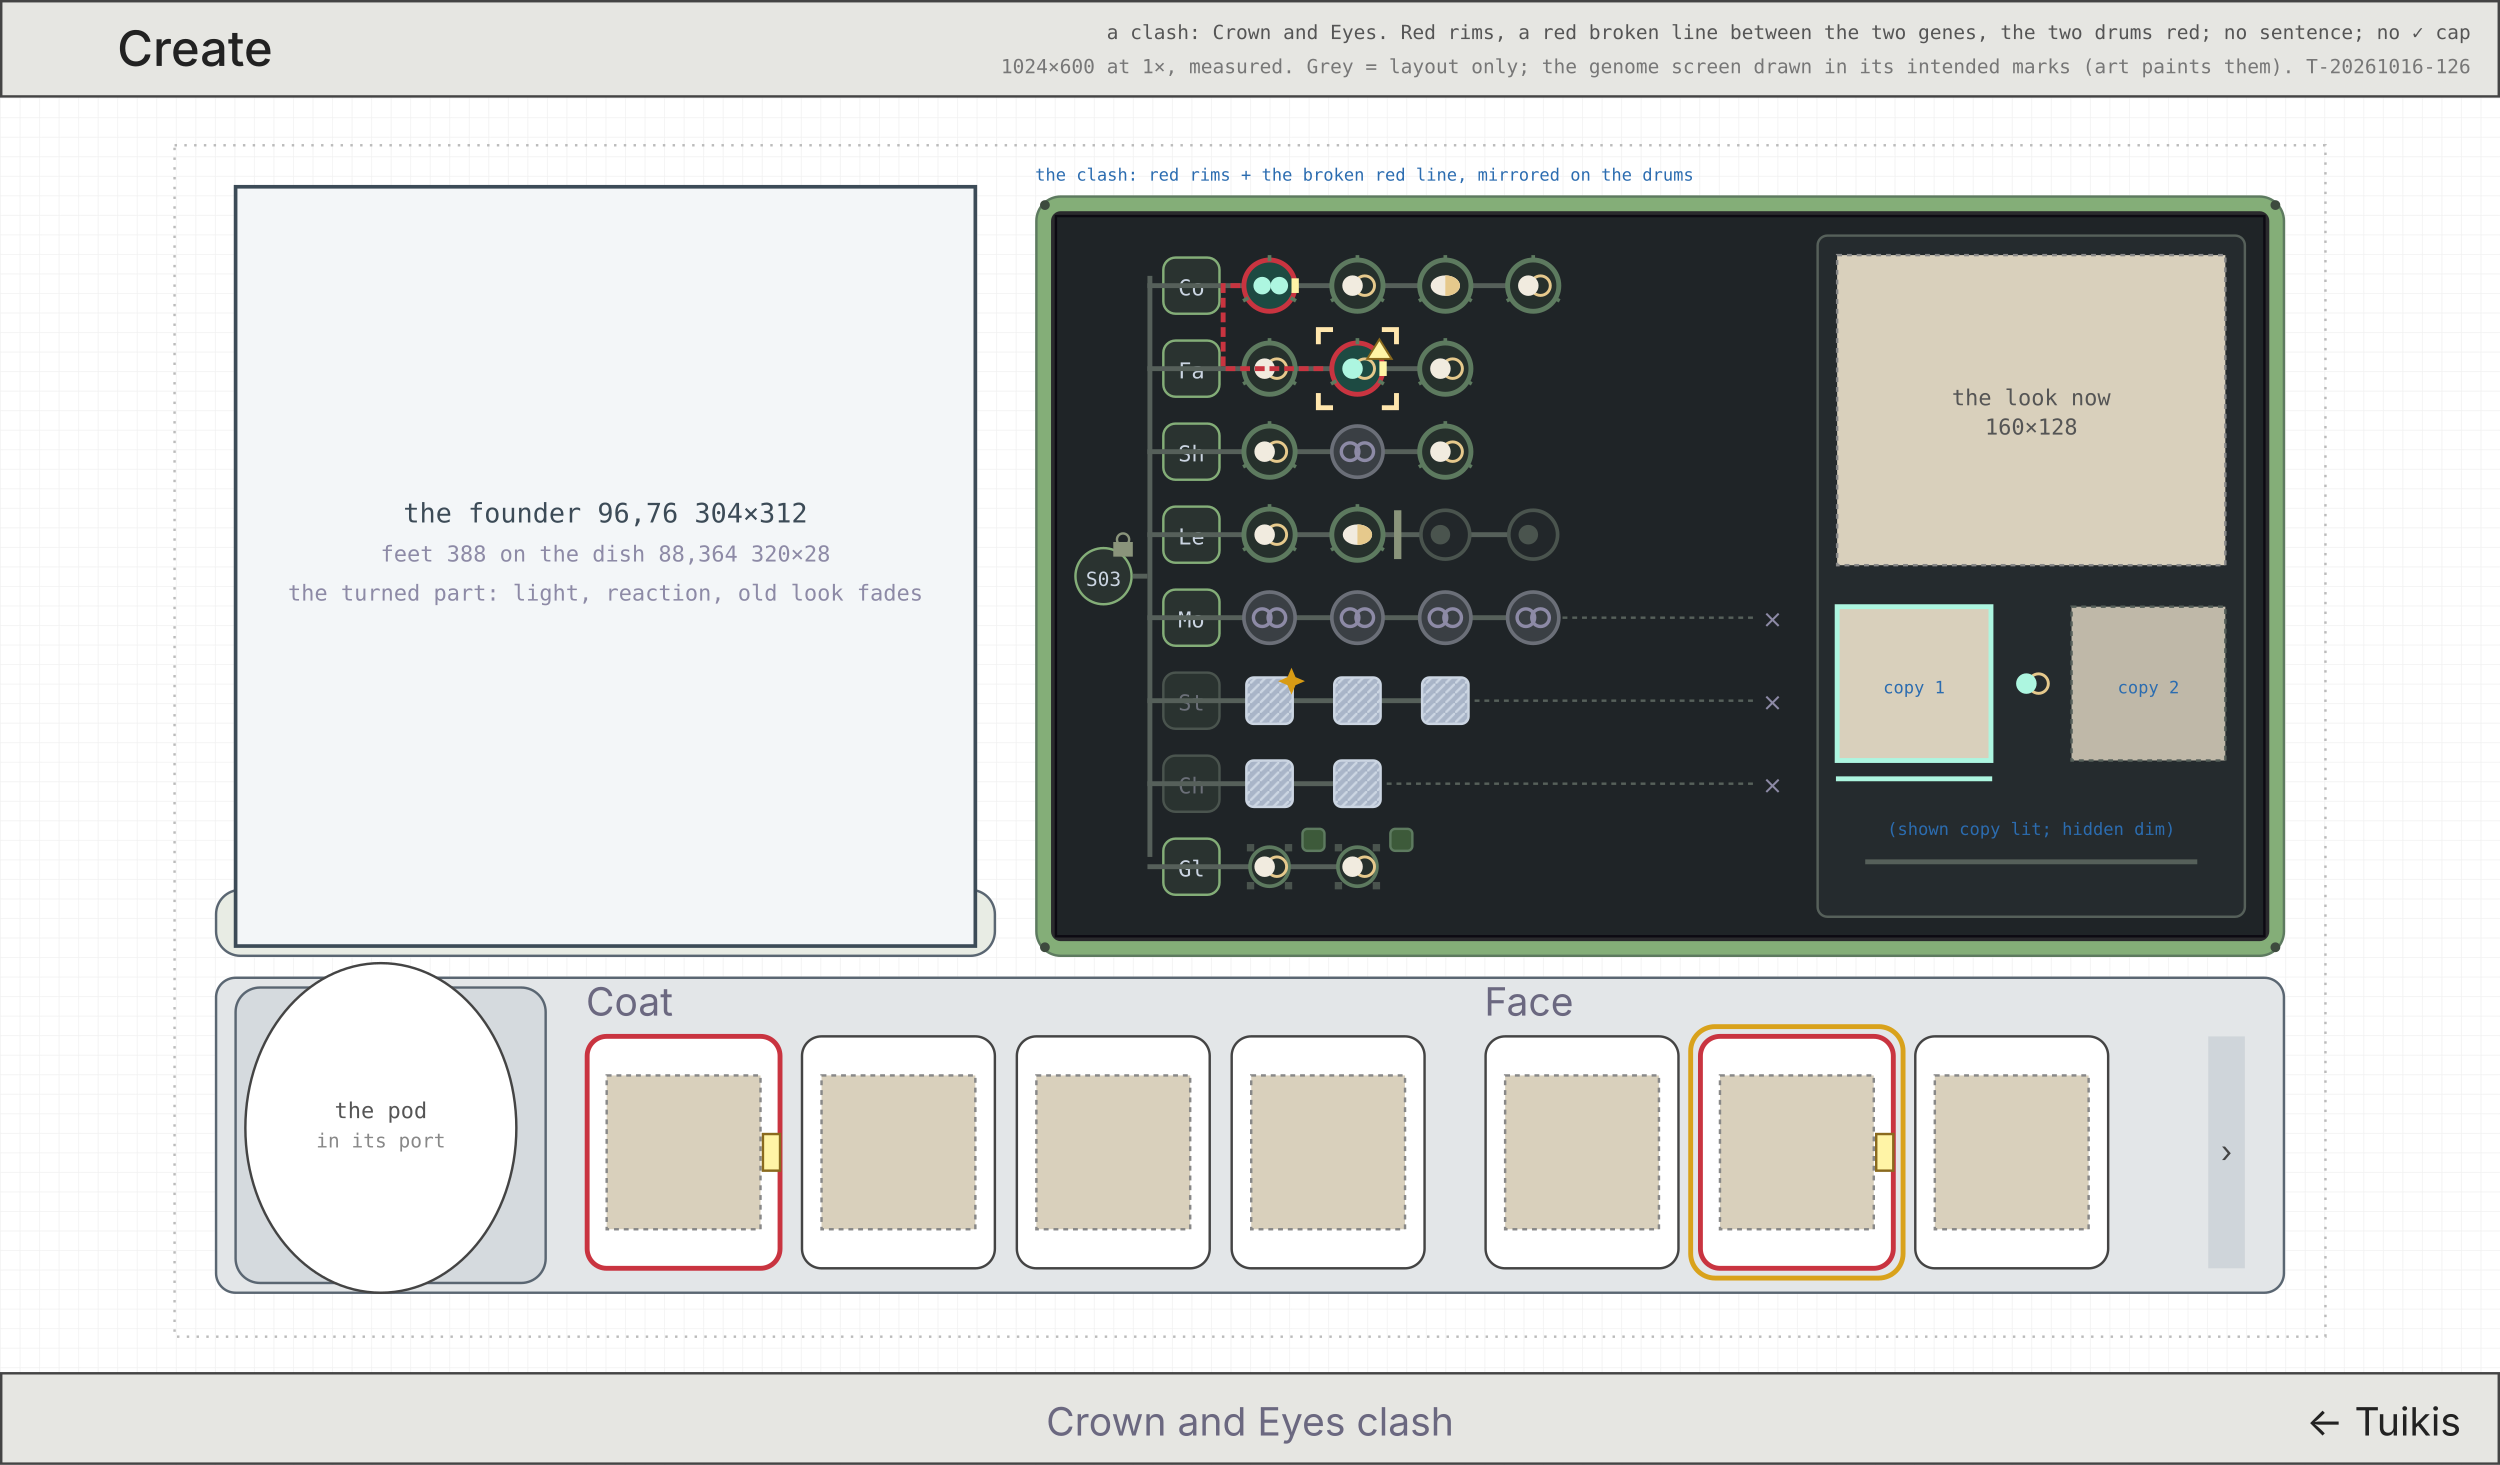
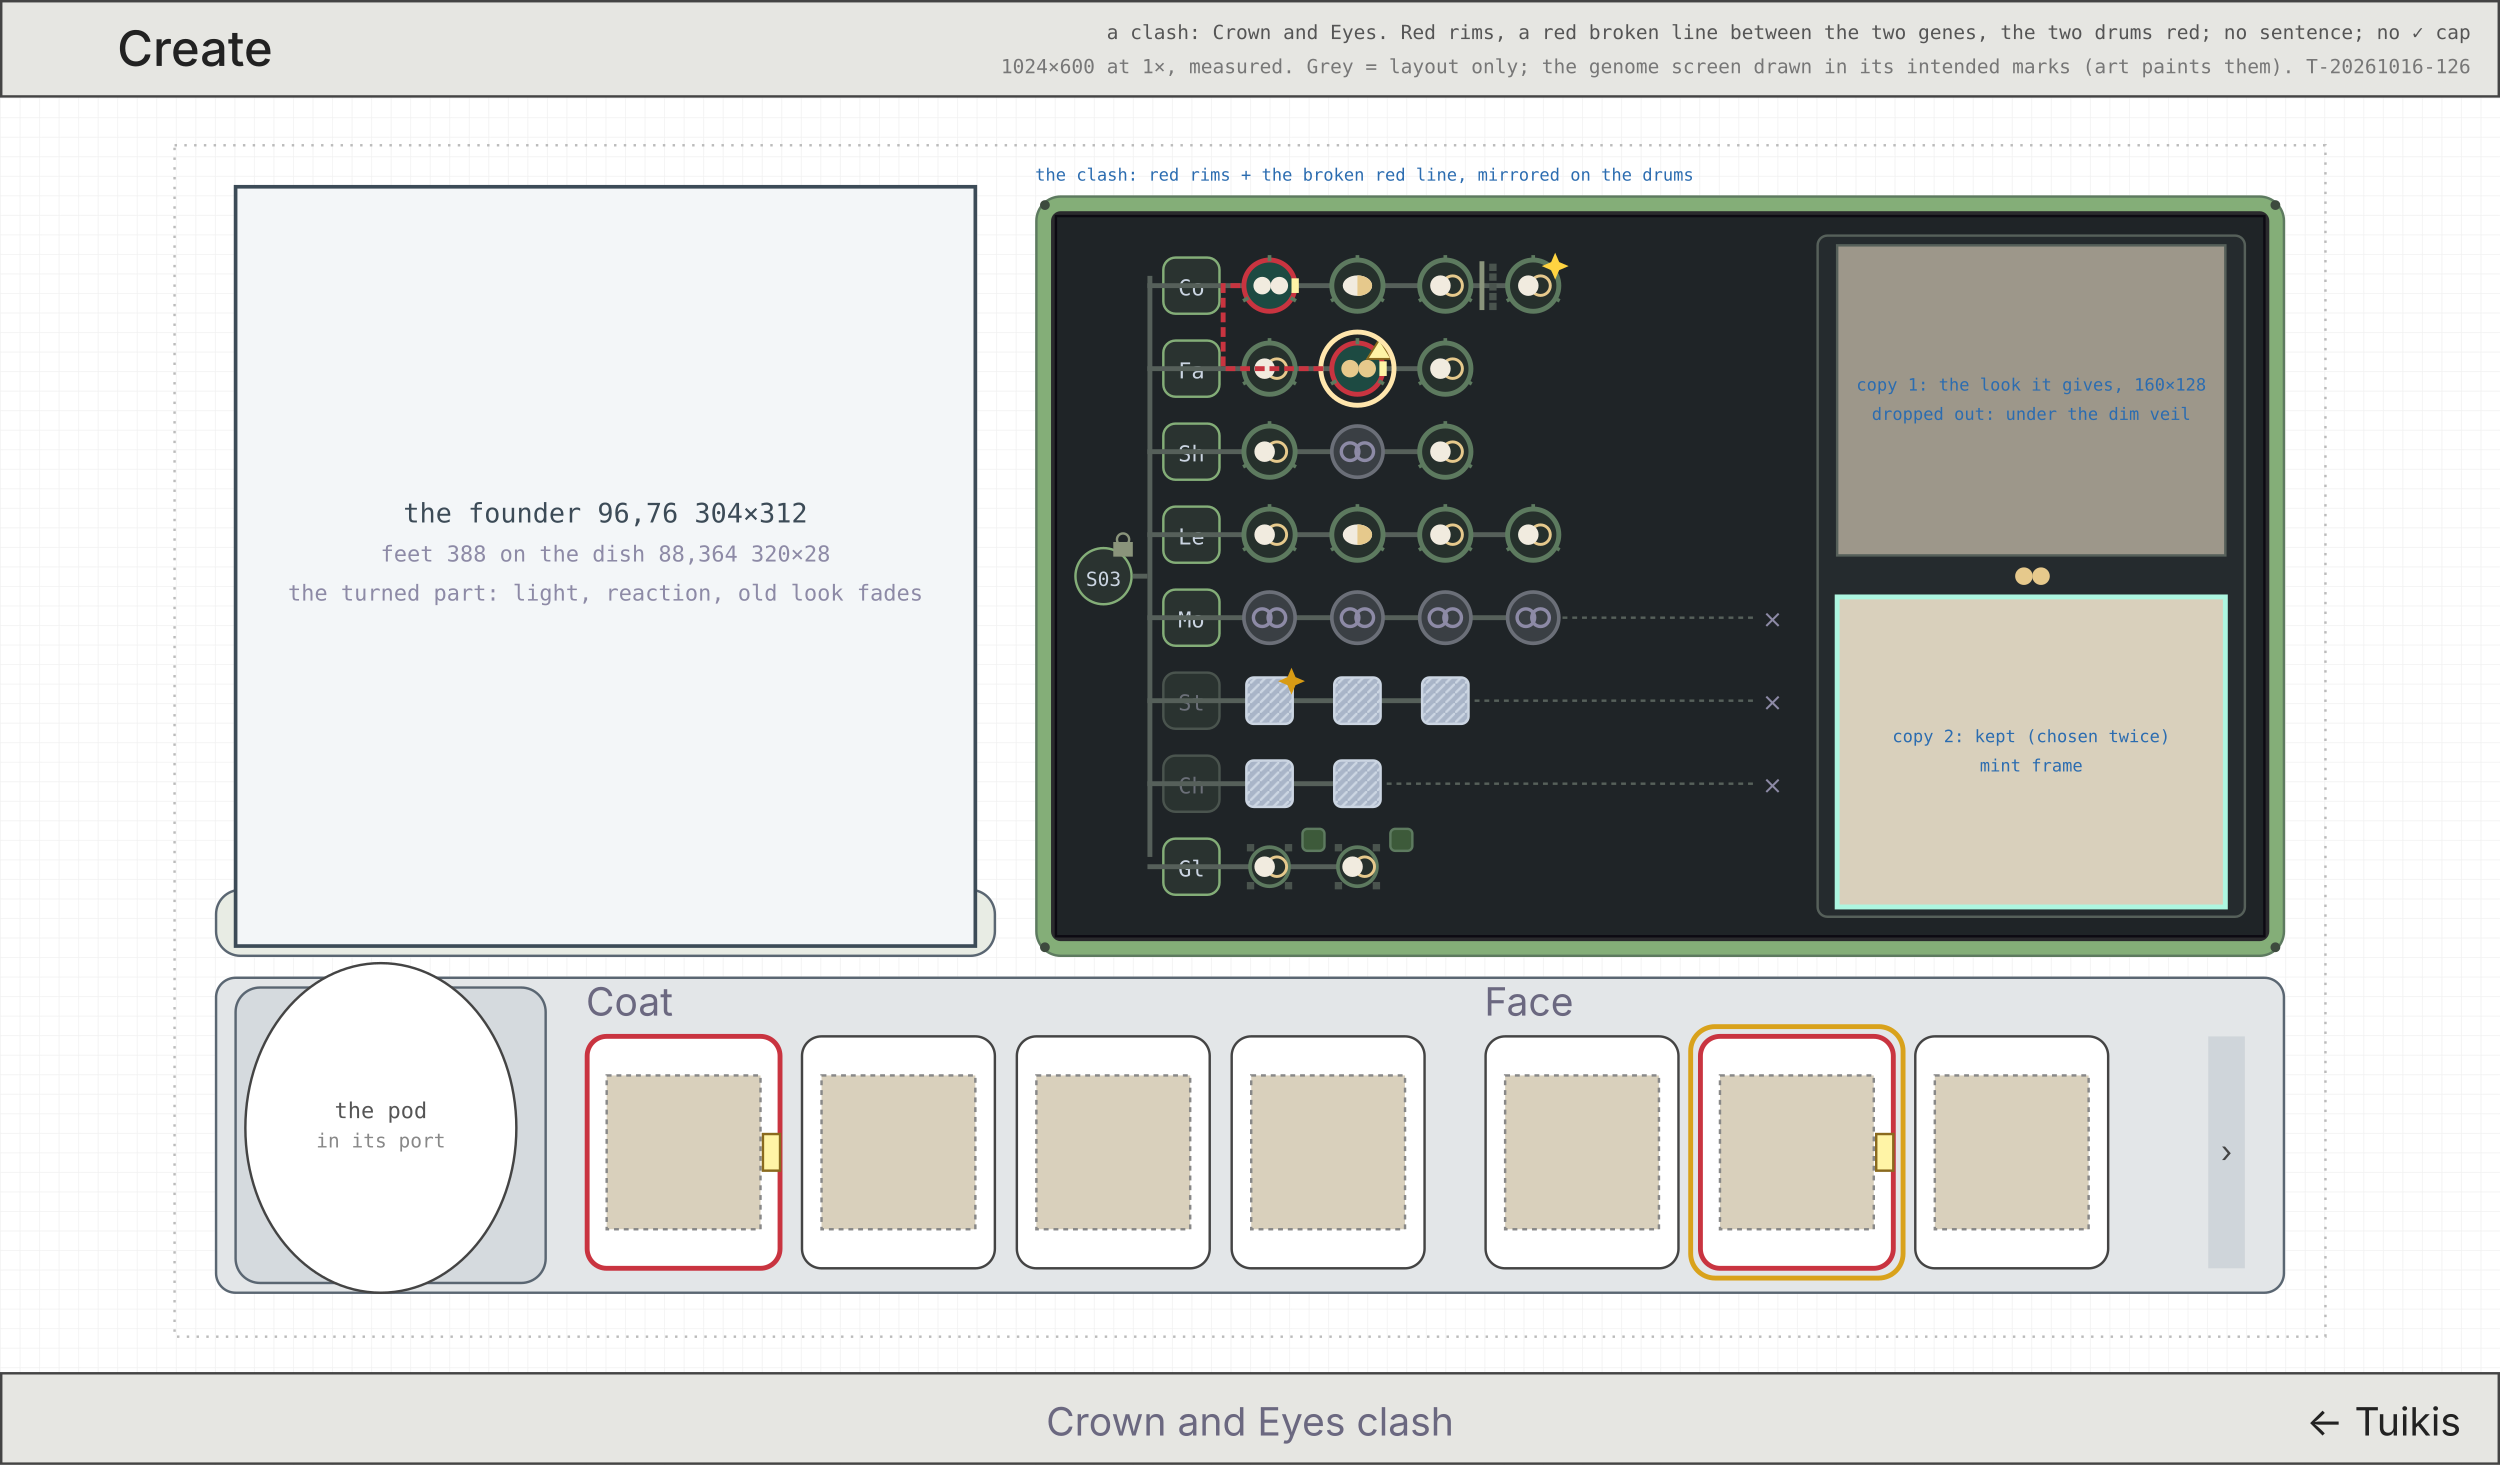
<svg xmlns="http://www.w3.org/2000/svg" viewBox="0 0 1024 600" width="1024" height="600" font-family="Inter, DejaVu Sans, sans-serif">
  <defs>
    <pattern id="g8" width="8" height="8" patternUnits="userSpaceOnUse">
      <path d="M8 0H0V8" fill="none" stroke="#efefef" stroke-width="0.5" />
    </pattern>
    <pattern id="fr" width="4" height="4" patternUnits="userSpaceOnUse">
      <rect width="4" height="4" fill="#a9b5c8" />
      <path d="M0 4L4 0" stroke="#cbd5e2" stroke-width="1" />
    </pattern>
  </defs>
  <rect width="1024" height="600" fill="#fff" />
  <rect width="1024" height="600" fill="url(#g8)" />
  <rect x="71.5" y="59.5" width="881" height="488" fill="none" stroke="#bbb" stroke-width="1" stroke-dasharray="1 3" />
  <rect x="0.5" y="0.5" width="1023" height="39" fill="#e6e6e2" stroke="#444" stroke-width="1" />
  <text x="48" y="27" font-size="20" fill="#222" text-anchor="start" font-weight="500">Create</text>
  <text x="1012" y="16" font-size="8" fill="#555" text-anchor="end" font-family="DejaVu Sans Mono, monospace">a clash: Crown and Eyes. Red rims, a red broken line between the two genes, the two drums red; no sentence; no ✓ cap</text>
  <text x="1012" y="30" font-size="8" fill="#777" text-anchor="end" font-family="DejaVu Sans Mono, monospace">1024×600 at 1×, measured. Grey = layout only; the genome screen drawn in its intended marks (art paints them). T-20261016-126</text>
  <rect x="88.5" y="364.5" width="319" height="27" fill="#e8ece4" stroke="#5a6672" stroke-width="1" rx="10" />
  <rect x="96.5" y="76.5" width="303" height="311" fill="#f3f6f8" stroke="#3c4b57" stroke-width="1.5" />
  <text x="248" y="214" font-size="11" fill="#3c4b57" text-anchor="middle" font-family="DejaVu Sans Mono, monospace">the founder 96,76 304×312</text>
  <text x="248" y="230" font-size="9" fill="#8d8aa6" text-anchor="middle" font-family="DejaVu Sans Mono, monospace">feet 388 on the dish 88,364 320×28</text>
  <text x="248" y="246" font-size="9" fill="#8d8aa6" text-anchor="middle" font-family="DejaVu Sans Mono, monospace">the turned part: light, reaction, old look fades</text>
  <rect x="88.5" y="400.5" width="847" height="129" fill="#e3e6e8" stroke="#5a6672" stroke-width="1" rx="8" />
  <rect x="96.5" y="404.5" width="127" height="121" fill="#d5dade" stroke="#5a6672" stroke-width="1" rx="10" />
  <ellipse cx="156" cy="462" rx="55.5" ry="67.5" fill="#fff" stroke="#444" />
  <text x="156" y="458" font-size="9" fill="#555" text-anchor="middle" font-family="DejaVu Sans Mono, monospace">the pod</text>
  <text x="156" y="470" font-size="8" fill="#888" text-anchor="middle" font-family="DejaVu Sans Mono, monospace">in its port</text>
  <text x="240" y="416" font-size="16" fill="#6b6880" text-anchor="start">Coat</text>
  <rect x="240.5" y="424.5" width="79" height="95" fill="#fff" stroke="#c93440" stroke-width="2" rx="8" />
  <rect x="248.5" y="440.5" width="63" height="63" fill="#d9d0bc" stroke="#888" stroke-width="1" stroke-dasharray="2 2" />
  <rect x="312.5" y="464.5" width="7" height="15" fill="#fff4a6" stroke="#8a6a1e" stroke-width="1" />
  <rect x="328.5" y="424.5" width="79" height="95" fill="#fff" stroke="#444" stroke-width="1" rx="8" />
  <rect x="336.5" y="440.5" width="63" height="63" fill="#d9d0bc" stroke="#888" stroke-width="1" stroke-dasharray="2 2" />
  <rect x="416.5" y="424.5" width="79" height="95" fill="#fff" stroke="#444" stroke-width="1" rx="8" />
  <rect x="424.5" y="440.5" width="63" height="63" fill="#d9d0bc" stroke="#888" stroke-width="1" stroke-dasharray="2 2" />
  <rect x="504.5" y="424.5" width="79" height="95" fill="#fff" stroke="#444" stroke-width="1" rx="8" />
  <rect x="512.5" y="440.5" width="63" height="63" fill="#d9d0bc" stroke="#888" stroke-width="1" stroke-dasharray="2 2" />
  <text x="608" y="416" font-size="16" fill="#6b6880" text-anchor="start">Face</text>
  <rect x="608.5" y="424.5" width="79" height="95" fill="#fff" stroke="#444" stroke-width="1" rx="8" />
  <rect x="616.5" y="440.5" width="63" height="63" fill="#d9d0bc" stroke="#888" stroke-width="1" stroke-dasharray="2 2" />
  <rect x="696.5" y="424.5" width="79" height="95" fill="#fff" stroke="#c93440" stroke-width="2" rx="8" />
  <rect x="704.5" y="440.5" width="63" height="63" fill="#d9d0bc" stroke="#888" stroke-width="1" stroke-dasharray="2 2" />
  <rect x="768.5" y="464.5" width="7" height="15" fill="#fff4a6" stroke="#8a6a1e" stroke-width="1" />
  <rect x="692.5" y="420.5" width="87" height="103" fill="none" stroke="#d9a21b" stroke-width="2" rx="10" />
  <rect x="784.5" y="424.5" width="79" height="95" fill="#fff" stroke="#444" stroke-width="1" rx="8" />
  <rect x="792.5" y="440.5" width="63" height="63" fill="#d9d0bc" stroke="#888" stroke-width="1" stroke-dasharray="2 2" />
  <rect x="904.5" y="424.5" width="15" height="95" fill="#cfd5da" stroke="none" stroke-width="1" />
  <text x="912" y="476" font-size="12" fill="#444" text-anchor="middle">›</text>
  <rect x="424.5" y="80.5" width="511" height="311" fill="#84ae78" stroke="#5d7a5f" stroke-width="1" rx="10" />
  <rect x="430.5" y="86.5" width="499" height="299" fill="#2a2a2d" stroke="none" stroke-width="1" rx="4" />
  <rect x="432.5" y="88.5" width="495" height="295" fill="#1f2427" stroke="#0c0a12" stroke-width="1" />
  <circle cx="428" cy="84" r="2" fill="#3d4a3e" stroke="none" stroke-width="1" />
  <circle cx="932" cy="84" r="2" fill="#3d4a3e" stroke="none" stroke-width="1" />
  <circle cx="428" cy="388" r="2" fill="#3d4a3e" stroke="none" stroke-width="1" />
  <circle cx="932" cy="388" r="2" fill="#3d4a3e" stroke="none" stroke-width="1" />
  <rect x="470" y="113" width="2" height="238" fill="#56605a" />
  <rect x="440.5" y="224.5" width="23" height="23" fill="#2a3330" stroke="#84ae78" stroke-width="1" rx="12" />
  <text x="452" y="240" font-size="8" fill="#cbd5e2" text-anchor="middle" font-family="DejaVu Sans Mono, monospace">S03</text>
  <rect x="464" y="235" width="6" height="2" fill="#56605a" />
  <rect x="456" y="222" width="8" height="6" fill="#8a947b" />
  <rect x="457.5" y="218.5" width="5" height="5" fill="none" stroke="#8a947b" stroke-width="1" rx="3" />
  <rect x="476.5" y="105.5" width="23" height="23" fill="#2a3330" stroke="#84ae78" stroke-width="1" rx="5" />
  <text x="488" y="121" font-size="9" fill="#cbd5e2" text-anchor="middle" font-family="DejaVu Sans Mono, monospace">Co</text>
  <rect x="470" y="116" width="158" height="2" fill="#56605a" />
  <circle cx="520" cy="117" r="10.5" fill="#1d4a42" stroke="#c93440" stroke-width="2" />
  <line x1="520.0" y1="107.0" x2="520.0" y2="104.5" stroke="#5d7a5f" stroke-width="1.5" />
  <line x1="528.66" y1="122.0" x2="530.825" y2="123.25" stroke="#5d7a5f" stroke-width="1.5" />
  <line x1="511.34" y1="122.0" x2="509.175" y2="123.25" stroke="#5d7a5f" stroke-width="1.5" />
-   <circle cx="517" cy="117" r="3.6" fill="#adf6e0" stroke="none" stroke-width="1" />
-   <circle cx="524" cy="117" r="3.6" fill="#adf6e0" stroke="none" stroke-width="1" />
+   <circle cx="517" cy="117" r="3.6" fill="#f1ebdf" stroke="none" stroke-width="1" />
+   <circle cx="524" cy="117" r="3.6" fill="#f1ebdf" stroke="none" stroke-width="1" />
  <rect x="529" y="114" width="3" height="6" fill="#fff4a6" />
  <circle cx="556" cy="117" r="10.5" fill="#26302c" stroke="#5d7a5f" stroke-width="2" />
  <line x1="556.0" y1="107.0" x2="556.0" y2="104.5" stroke="#5d7a5f" stroke-width="1.5" />
  <line x1="564.66" y1="122.0" x2="566.825" y2="123.25" stroke="#5d7a5f" stroke-width="1.5" />
  <line x1="547.34" y1="122.0" x2="545.175" y2="123.25" stroke="#5d7a5f" stroke-width="1.5" />
-   <circle cx="559" cy="117" r="4" fill="none" stroke="#e6c98c" stroke-width="1.2" />
-   <circle cx="554" cy="117" r="4.2" fill="#f1ebdf" stroke="none" stroke-width="1" />
+   <ellipse cx="556" cy="117" rx="6" ry="4.2" fill="#f1ebdf" />
+   <path d="M556 112.8A6 4.2 0 0 1 556 121.2Z" fill="#e6c98c" />
+   <rect x="606" y="107" width="2" height="20" fill="#8a947b" />
+   <rect x="610" y="108" width="3" height="3" fill="#4a544e" />
+   <rect x="610" y="112" width="3" height="3" fill="#4a544e" />
+   <rect x="610" y="116" width="3" height="3" fill="#4a544e" />
+   <rect x="610" y="120" width="3" height="3" fill="#4a544e" />
+   <rect x="610" y="124" width="3" height="3" fill="#4a544e" />
  <circle cx="592" cy="117" r="10.5" fill="#26302c" stroke="#5d7a5f" stroke-width="2" />
  <line x1="592.0" y1="107.0" x2="592.0" y2="104.5" stroke="#5d7a5f" stroke-width="1.5" />
  <line x1="600.66" y1="122.0" x2="602.825" y2="123.25" stroke="#5d7a5f" stroke-width="1.5" />
  <line x1="583.34" y1="122.0" x2="581.175" y2="123.25" stroke="#5d7a5f" stroke-width="1.5" />
-   <ellipse cx="592" cy="117" rx="6" ry="4.2" fill="#f1ebdf" />
-   <path d="M592 112.8A6 4.2 0 0 1 592 121.2Z" fill="#e6c98c" />
+   <circle cx="595" cy="117" r="4" fill="none" stroke="#e6c98c" stroke-width="1.2" />
+   <circle cx="590" cy="117" r="4.2" fill="#f1ebdf" stroke="none" stroke-width="1" />
  <circle cx="628" cy="117" r="10.5" fill="#26302c" stroke="#5d7a5f" stroke-width="2" />
  <line x1="628.0" y1="107.0" x2="628.0" y2="104.5" stroke="#5d7a5f" stroke-width="1.5" />
  <line x1="636.66" y1="122.0" x2="638.825" y2="123.25" stroke="#5d7a5f" stroke-width="1.5" />
  <line x1="619.34" y1="122.0" x2="617.175" y2="123.25" stroke="#5d7a5f" stroke-width="1.5" />
  <circle cx="631" cy="117" r="4" fill="none" stroke="#e6c98c" stroke-width="1.2" />
  <circle cx="626" cy="117" r="4.2" fill="#f1ebdf" stroke="none" stroke-width="1" />
+   <path d="M637 103.5L638.65 107.35L642.5 109L638.65 110.65L637 114.5L635.35 110.65L631.5 109L635.35 107.35Z" fill="#ffd441" />
  <rect x="476.5" y="139.5" width="23" height="23" fill="#2a3330" stroke="#84ae78" stroke-width="1" rx="5" />
  <text x="488" y="155" font-size="9" fill="#cbd5e2" text-anchor="middle" font-family="DejaVu Sans Mono, monospace">Fa</text>
  <rect x="470" y="150" width="122" height="2" fill="#56605a" />
  <circle cx="520" cy="151" r="10.5" fill="#26302c" stroke="#5d7a5f" stroke-width="2" />
  <line x1="520.0" y1="141.0" x2="520.0" y2="138.5" stroke="#5d7a5f" stroke-width="1.5" />
  <line x1="528.66" y1="156.0" x2="530.825" y2="157.25" stroke="#5d7a5f" stroke-width="1.5" />
  <line x1="511.34" y1="156.0" x2="509.175" y2="157.25" stroke="#5d7a5f" stroke-width="1.5" />
  <circle cx="523" cy="151" r="4" fill="none" stroke="#e6c98c" stroke-width="1.2" />
  <circle cx="518" cy="151" r="4.2" fill="#f1ebdf" stroke="none" stroke-width="1" />
  <circle cx="556" cy="151" r="10.5" fill="#1d4a42" stroke="#c93440" stroke-width="2" />
  <line x1="556.0" y1="141.0" x2="556.0" y2="138.5" stroke="#5d7a5f" stroke-width="1.5" />
  <line x1="564.66" y1="156.0" x2="566.825" y2="157.25" stroke="#5d7a5f" stroke-width="1.5" />
  <line x1="547.34" y1="156.0" x2="545.175" y2="157.25" stroke="#5d7a5f" stroke-width="1.5" />
-   <circle cx="559" cy="151" r="4" fill="none" stroke="#e6c98c" stroke-width="1.2" />
-   <circle cx="554" cy="151" r="4.2" fill="#adf6e0" stroke="none" stroke-width="1" />
+   <circle cx="553" cy="151" r="3.6" fill="#e6c98c" stroke="none" stroke-width="1" />
+   <circle cx="560" cy="151" r="3.6" fill="#e6c98c" stroke="none" stroke-width="1" />
  <rect x="565" y="148" width="3" height="6" fill="#fff4a6" />
  <path d="M565 139L570 147L560 147Z" fill="#fff4a6" stroke="#8a6a1e" stroke-width="0.8" />
-   <path d="M540 141V135H546" fill="none" stroke="#ffe6ad" stroke-width="2" />
-   <path d="M572 141V135H566" fill="none" stroke="#ffe6ad" stroke-width="2" />
-   <path d="M540 161V167H546" fill="none" stroke="#ffe6ad" stroke-width="2" />
-   <path d="M572 161V167H566" fill="none" stroke="#ffe6ad" stroke-width="2" />
+   <circle cx="556" cy="151" r="15" fill="none" stroke="#ffe6ad" stroke-width="2" />
  <circle cx="592" cy="151" r="10.5" fill="#26302c" stroke="#5d7a5f" stroke-width="2" />
  <line x1="592.0" y1="141.0" x2="592.0" y2="138.5" stroke="#5d7a5f" stroke-width="1.5" />
  <line x1="600.66" y1="156.0" x2="602.825" y2="157.25" stroke="#5d7a5f" stroke-width="1.5" />
  <line x1="583.34" y1="156.0" x2="581.175" y2="157.25" stroke="#5d7a5f" stroke-width="1.5" />
  <circle cx="595" cy="151" r="4" fill="none" stroke="#e6c98c" stroke-width="1.2" />
  <circle cx="590" cy="151" r="4.2" fill="#f1ebdf" stroke="none" stroke-width="1" />
  <rect x="476.5" y="173.5" width="23" height="23" fill="#2a3330" stroke="#84ae78" stroke-width="1" rx="5" />
  <text x="488" y="189" font-size="9" fill="#cbd5e2" text-anchor="middle" font-family="DejaVu Sans Mono, monospace">Sh</text>
  <rect x="470" y="184" width="122" height="2" fill="#56605a" />
  <circle cx="520" cy="185" r="10.5" fill="#26302c" stroke="#5d7a5f" stroke-width="2" />
  <line x1="520.0" y1="175.0" x2="520.0" y2="172.5" stroke="#5d7a5f" stroke-width="1.5" />
  <line x1="528.66" y1="190.0" x2="530.825" y2="191.25" stroke="#5d7a5f" stroke-width="1.5" />
  <line x1="511.34" y1="190.0" x2="509.175" y2="191.25" stroke="#5d7a5f" stroke-width="1.5" />
  <circle cx="523" cy="185" r="4" fill="none" stroke="#e6c98c" stroke-width="1.2" />
  <circle cx="518" cy="185" r="4.2" fill="#f1ebdf" stroke="none" stroke-width="1" />
  <circle cx="556" cy="185" r="10.5" fill="#3a3f44" stroke="#6b6f78" stroke-width="1.5" />
  <circle cx="553" cy="185" r="3.6" fill="none" stroke="#8d8aa6" stroke-width="1.4" />
  <circle cx="559" cy="185" r="3.6" fill="none" stroke="#8d8aa6" stroke-width="1.4" />
  <circle cx="592" cy="185" r="10.5" fill="#26302c" stroke="#5d7a5f" stroke-width="2" />
  <line x1="592.0" y1="175.0" x2="592.0" y2="172.5" stroke="#5d7a5f" stroke-width="1.5" />
  <line x1="600.66" y1="190.0" x2="602.825" y2="191.25" stroke="#5d7a5f" stroke-width="1.5" />
  <line x1="583.34" y1="190.0" x2="581.175" y2="191.25" stroke="#5d7a5f" stroke-width="1.5" />
  <circle cx="595" cy="185" r="4" fill="none" stroke="#e6c98c" stroke-width="1.2" />
  <circle cx="590" cy="185" r="4.2" fill="#f1ebdf" stroke="none" stroke-width="1" />
  <rect x="476.5" y="207.5" width="23" height="23" fill="#2a3330" stroke="#84ae78" stroke-width="1" rx="5" />
  <text x="488" y="223" font-size="9" fill="#cbd5e2" text-anchor="middle" font-family="DejaVu Sans Mono, monospace">Le</text>
  <rect x="470" y="218" width="158" height="2" fill="#56605a" />
  <circle cx="520" cy="219" r="10.5" fill="#26302c" stroke="#5d7a5f" stroke-width="2" />
  <line x1="520.0" y1="209.0" x2="520.0" y2="206.5" stroke="#5d7a5f" stroke-width="1.5" />
  <line x1="528.66" y1="224.0" x2="530.825" y2="225.25" stroke="#5d7a5f" stroke-width="1.5" />
  <line x1="511.34" y1="224.0" x2="509.175" y2="225.25" stroke="#5d7a5f" stroke-width="1.5" />
  <circle cx="523" cy="219" r="4" fill="none" stroke="#e6c98c" stroke-width="1.2" />
  <circle cx="518" cy="219" r="4.2" fill="#f1ebdf" stroke="none" stroke-width="1" />
  <circle cx="556" cy="219" r="10.5" fill="#26302c" stroke="#5d7a5f" stroke-width="2" />
  <line x1="556.0" y1="209.0" x2="556.0" y2="206.5" stroke="#5d7a5f" stroke-width="1.5" />
  <line x1="564.66" y1="224.0" x2="566.825" y2="225.25" stroke="#5d7a5f" stroke-width="1.5" />
  <line x1="547.34" y1="224.0" x2="545.175" y2="225.25" stroke="#5d7a5f" stroke-width="1.5" />
  <ellipse cx="556" cy="219" rx="6" ry="4.2" fill="#f1ebdf" />
  <path d="M556 214.8A6 4.2 0 0 1 556 223.2Z" fill="#e6c98c" />
-   <rect x="571" y="209" width="3" height="20" fill="#8a947b" />
-   <circle cx="592" cy="219" r="10" fill="#22272a" stroke="#4a544e" stroke-width="1.5" />
-   <circle cx="590" cy="219" r="4" fill="#4a544e" stroke="none" stroke-width="1" />
-   <circle cx="628" cy="219" r="10" fill="#22272a" stroke="#4a544e" stroke-width="1.5" />
-   <circle cx="626" cy="219" r="4" fill="#4a544e" stroke="none" stroke-width="1" />
+   <circle cx="592" cy="219" r="10.5" fill="#26302c" stroke="#5d7a5f" stroke-width="2" />
+   <line x1="592.0" y1="209.0" x2="592.0" y2="206.5" stroke="#5d7a5f" stroke-width="1.5" />
+   <line x1="600.66" y1="224.0" x2="602.825" y2="225.25" stroke="#5d7a5f" stroke-width="1.5" />
+   <line x1="583.34" y1="224.0" x2="581.175" y2="225.25" stroke="#5d7a5f" stroke-width="1.5" />
+   <circle cx="595" cy="219" r="4" fill="none" stroke="#e6c98c" stroke-width="1.2" />
+   <circle cx="590" cy="219" r="4.2" fill="#f1ebdf" stroke="none" stroke-width="1" />
+   <circle cx="628" cy="219" r="10.5" fill="#26302c" stroke="#5d7a5f" stroke-width="2" />
+   <line x1="628.0" y1="209.0" x2="628.0" y2="206.5" stroke="#5d7a5f" stroke-width="1.5" />
+   <line x1="636.66" y1="224.0" x2="638.825" y2="225.25" stroke="#5d7a5f" stroke-width="1.5" />
+   <line x1="619.34" y1="224.0" x2="617.175" y2="225.25" stroke="#5d7a5f" stroke-width="1.5" />
+   <circle cx="631" cy="219" r="4" fill="none" stroke="#e6c98c" stroke-width="1.2" />
+   <circle cx="626" cy="219" r="4.2" fill="#f1ebdf" stroke="none" stroke-width="1" />
  <rect x="476.5" y="241.5" width="23" height="23" fill="#2a3330" stroke="#84ae78" stroke-width="1" rx="5" />
  <text x="488" y="257" font-size="9" fill="#cbd5e2" text-anchor="middle" font-family="DejaVu Sans Mono, monospace">Mo</text>
  <rect x="470" y="252" width="158" height="2" fill="#56605a" />
  <line x1="640" y1="253" x2="720" y2="253" stroke="#56605a" stroke-dasharray="2 2" />
  <text x="726" y="257" font-size="10" fill="#8d8aa6" text-anchor="middle">⨯</text>
  <circle cx="520" cy="253" r="10.5" fill="#3a3f44" stroke="#6b6f78" stroke-width="1.5" />
  <circle cx="517" cy="253" r="3.6" fill="none" stroke="#8d8aa6" stroke-width="1.4" />
  <circle cx="523" cy="253" r="3.6" fill="none" stroke="#8d8aa6" stroke-width="1.4" />
  <circle cx="556" cy="253" r="10.5" fill="#3a3f44" stroke="#6b6f78" stroke-width="1.5" />
  <circle cx="553" cy="253" r="3.6" fill="none" stroke="#8d8aa6" stroke-width="1.4" />
  <circle cx="559" cy="253" r="3.6" fill="none" stroke="#8d8aa6" stroke-width="1.4" />
  <circle cx="592" cy="253" r="10.5" fill="#3a3f44" stroke="#6b6f78" stroke-width="1.5" />
  <circle cx="589" cy="253" r="3.6" fill="none" stroke="#8d8aa6" stroke-width="1.4" />
  <circle cx="595" cy="253" r="3.6" fill="none" stroke="#8d8aa6" stroke-width="1.4" />
  <circle cx="628" cy="253" r="10.5" fill="#3a3f44" stroke="#6b6f78" stroke-width="1.5" />
  <circle cx="625" cy="253" r="3.6" fill="none" stroke="#8d8aa6" stroke-width="1.4" />
  <circle cx="631" cy="253" r="3.6" fill="none" stroke="#8d8aa6" stroke-width="1.4" />
  <rect x="476.5" y="275.5" width="23" height="23" fill="#2a3330" stroke="#4a544e" stroke-width="1" rx="5" />
  <text x="488" y="291" font-size="9" fill="#6b6f78" text-anchor="middle" font-family="DejaVu Sans Mono, monospace">St</text>
  <rect x="470" y="286" width="122" height="2" fill="#56605a" />
  <line x1="604" y1="287" x2="720" y2="287" stroke="#56605a" stroke-dasharray="2 2" />
  <text x="726" y="291" font-size="10" fill="#8d8aa6" text-anchor="middle">⨯</text>
  <rect x="510.5" y="277.5" width="19" height="19" fill="url(#fr)" stroke="#cbd5e2" stroke-width="1" rx="3" />
  <path d="M529 273.5L530.65 277.35L534.5 279L530.65 280.65L529 284.5L527.35 280.65L523.5 279L527.35 277.35Z" fill="#d89b14" />
  <rect x="546.5" y="277.5" width="19" height="19" fill="url(#fr)" stroke="#cbd5e2" stroke-width="1" rx="3" />
  <rect x="582.5" y="277.5" width="19" height="19" fill="url(#fr)" stroke="#cbd5e2" stroke-width="1" rx="3" />
  <rect x="476.5" y="309.5" width="23" height="23" fill="#2a3330" stroke="#4a544e" stroke-width="1" rx="5" />
  <text x="488" y="325" font-size="9" fill="#6b6f78" text-anchor="middle" font-family="DejaVu Sans Mono, monospace">Ch</text>
  <rect x="470" y="320" width="86" height="2" fill="#56605a" />
  <line x1="568" y1="321" x2="720" y2="321" stroke="#56605a" stroke-dasharray="2 2" />
  <text x="726" y="325" font-size="10" fill="#8d8aa6" text-anchor="middle">⨯</text>
  <rect x="510.5" y="311.5" width="19" height="19" fill="url(#fr)" stroke="#cbd5e2" stroke-width="1" rx="3" />
  <rect x="546.5" y="311.5" width="19" height="19" fill="url(#fr)" stroke="#cbd5e2" stroke-width="1" rx="3" />
  <rect x="476.5" y="343.5" width="23" height="23" fill="#2a3330" stroke="#84ae78" stroke-width="1" rx="5" />
  <text x="488" y="359" font-size="9" fill="#cbd5e2" text-anchor="middle" font-family="DejaVu Sans Mono, monospace">Gl</text>
  <rect x="470" y="354" width="86" height="2" fill="#56605a" />
  <circle cx="520" cy="355" r="8" fill="#26302c" stroke="#5d7a5f" stroke-width="1.5" />
  <circle cx="523" cy="355" r="4" fill="none" stroke="#e6c98c" stroke-width="1.2" />
  <circle cx="518" cy="355" r="4.2" fill="#f1ebdf" stroke="none" stroke-width="1" />
  <rect x="510.722" y="345.722" width="3" height="3" fill="#4a544e" />
  <rect x="526.278" y="345.722" width="3" height="3" fill="#4a544e" />
  <rect x="526.278" y="361.278" width="3" height="3" fill="#4a544e" />
  <rect x="510.722" y="361.278" width="3" height="3" fill="#4a544e" />
  <rect x="533.5" y="339.5" width="9" height="9" fill="#3d5a3a" stroke="#5d7a5f" stroke-width="1" rx="2" />
  <circle cx="556" cy="355" r="8" fill="#26302c" stroke="#5d7a5f" stroke-width="1.5" />
  <circle cx="559" cy="355" r="4" fill="none" stroke="#e6c98c" stroke-width="1.2" />
  <circle cx="554" cy="355" r="4.2" fill="#f1ebdf" stroke="none" stroke-width="1" />
  <rect x="546.722" y="345.722" width="3" height="3" fill="#4a544e" />
  <rect x="562.278" y="345.722" width="3" height="3" fill="#4a544e" />
  <rect x="562.278" y="361.278" width="3" height="3" fill="#4a544e" />
  <rect x="546.722" y="361.278" width="3" height="3" fill="#4a544e" />
  <rect x="569.5" y="339.5" width="9" height="9" fill="#3d5a3a" stroke="#5d7a5f" stroke-width="1" rx="2" />
  <path d="M508 117H501V151H544" fill="none" stroke="#c93440" stroke-width="2" stroke-dasharray="4 2" />
  <rect x="744.5" y="96.5" width="175" height="279" fill="#252b2e" stroke="#56605a" stroke-width="1" rx="4" />
-   <rect x="752.5" y="104.5" width="159" height="127" fill="#d9d0bc" stroke="#888" stroke-width="1" stroke-dasharray="2 2" />
-   <text x="832" y="166" font-size="9" fill="#555" text-anchor="middle" font-family="DejaVu Sans Mono, monospace">the look now</text>
-   <text x="832" y="178" font-size="9" fill="#555" text-anchor="middle" font-family="DejaVu Sans Mono, monospace">160×128</text>
-   <rect x="752.5" y="248.5" width="63" height="63" fill="#d9d0bc" stroke="#adf6e0" stroke-width="2" />
-   <rect x="848.5" y="248.5" width="63" height="63" fill="#bfb8a8" stroke="#56605a" stroke-width="1" stroke-dasharray="2 2" />
-   <text x="784" y="284" font-size="7" fill="#2b6cb0" text-anchor="middle" font-family="DejaVu Sans Mono, monospace">copy 1</text>
-   <text x="880" y="284" font-size="7" fill="#2b6cb0" text-anchor="middle" font-family="DejaVu Sans Mono, monospace">copy 2</text>
-   <circle cx="835" cy="280" r="4" fill="none" stroke="#e6c98c" stroke-width="1.2" />
-   <circle cx="830" cy="280" r="4.2" fill="#adf6e0" stroke="none" stroke-width="1" />
-   <rect x="752" y="318" width="64" height="2" fill="#adf6e0" />
-   <text x="832" y="342" font-size="7" fill="#2b6cb0" text-anchor="middle" font-family="DejaVu Sans Mono, monospace">(shown copy lit; hidden dim)</text>
-   <rect x="764" y="352" width="136" height="2" fill="#56605a" />
+   <rect x="752.5" y="100.5" width="159" height="127" fill="#9d978a" stroke="#56605a" stroke-width="1" />
+   <text x="832" y="160" font-size="7" fill="#2b6cb0" text-anchor="middle" font-family="DejaVu Sans Mono, monospace">copy 1: the look it gives, 160×128</text>
+   <text x="832" y="172" font-size="7" fill="#2b6cb0" text-anchor="middle" font-family="DejaVu Sans Mono, monospace">dropped out: under the dim veil</text>
+   <rect x="752.5" y="244.5" width="159" height="127" fill="#d9d0bc" stroke="#adf6e0" stroke-width="2" />
+   <text x="832" y="304" font-size="7" fill="#2b6cb0" text-anchor="middle" font-family="DejaVu Sans Mono, monospace">copy 2: kept (chosen twice)</text>
+   <text x="832" y="316" font-size="7" fill="#2b6cb0" text-anchor="middle" font-family="DejaVu Sans Mono, monospace">mint frame</text>
+   <circle cx="829" cy="236" r="3.6" fill="#e6c98c" stroke="none" stroke-width="1" />
+   <circle cx="836" cy="236" r="3.6" fill="#e6c98c" stroke="none" stroke-width="1" />
  <text x="424" y="74" font-size="7" fill="#2b6cb0" text-anchor="start" font-family="DejaVu Sans Mono, monospace">the clash: red rims + the broken red line, mirrored on the drums</text>
  <rect x="0.5" y="562.5" width="1023" height="37" fill="#e6e6e2" stroke="#444" stroke-width="1" />
  <text x="512" y="588" font-size="16" fill="#6b6880" text-anchor="middle">Crown and Eyes clash</text>
  <text x="1008" y="588" font-size="16" fill="#222" text-anchor="end">← Tuikis</text>
</svg>
